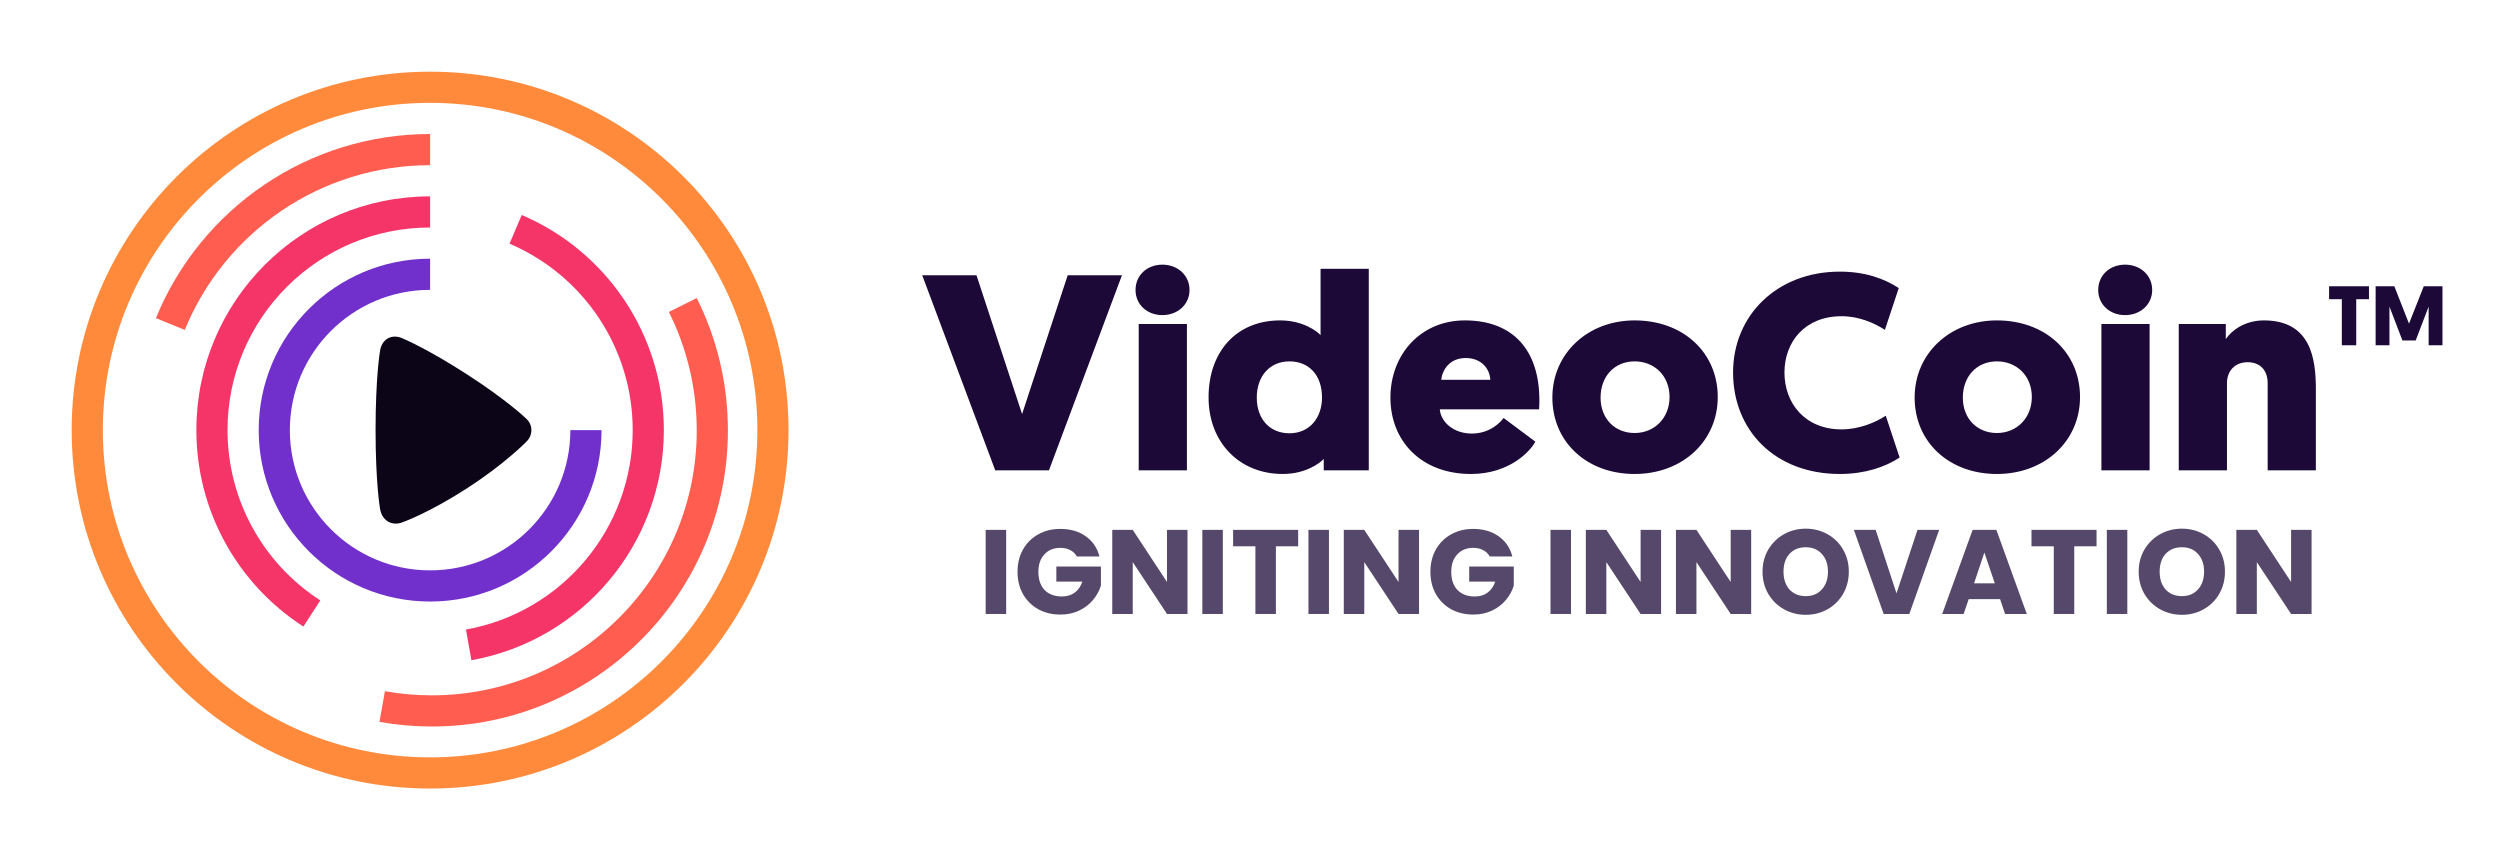
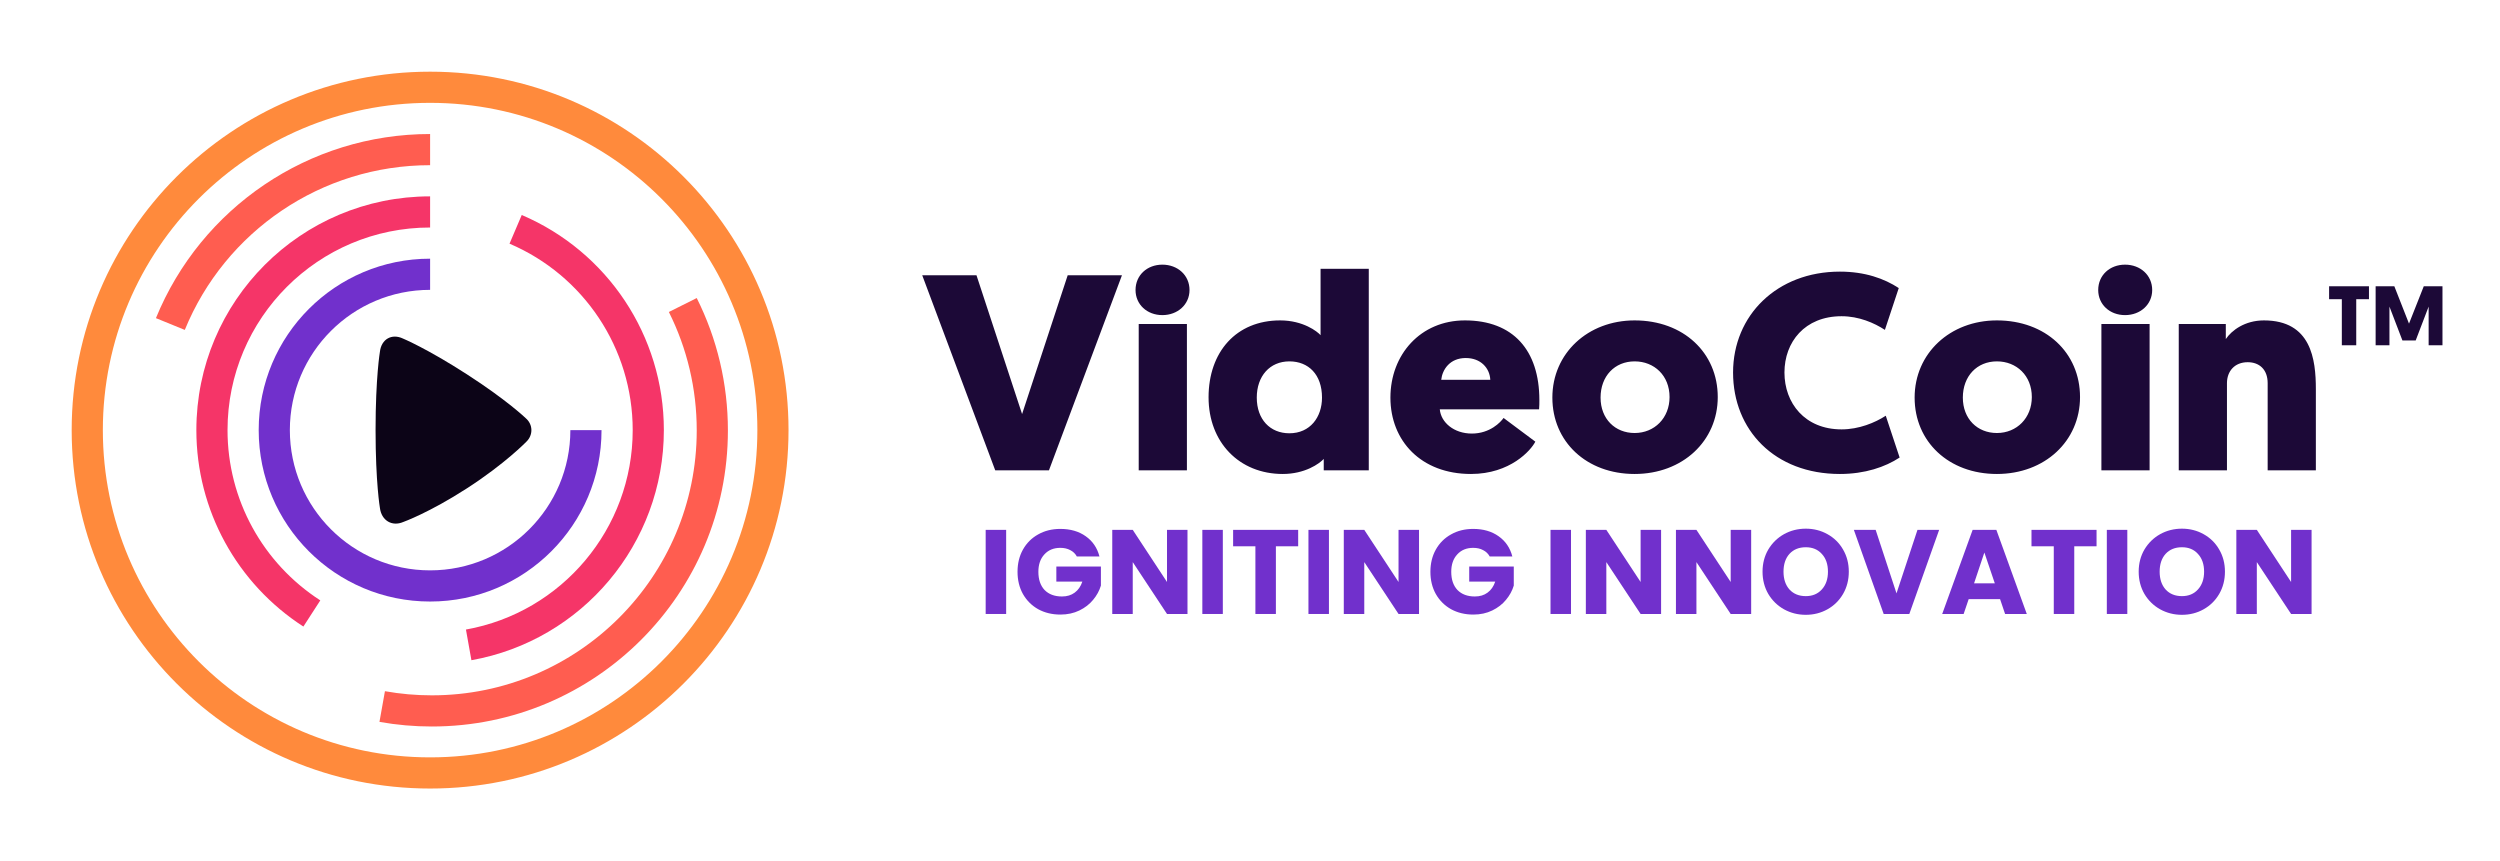
<svg xmlns="http://www.w3.org/2000/svg" width="186" height="64" viewBox="0 0 186 64" fill="none">
  <path d="M32 58.667C46.727 58.667 58.666 46.728 58.666 32C58.666 17.272 46.727 5.333 32 5.333C17.272 5.333 5.333 17.272 5.333 32C5.333 46.728 17.272 58.667 32 58.667ZM32 56.348C18.553 56.348 7.652 45.447 7.652 32C7.652 18.553 18.553 7.652 32 7.652C45.447 7.652 56.348 18.553 56.348 32C56.348 45.447 45.447 56.348 32 56.348Z" fill="#FF8A3C" />
  <path d="M51.837 22.174C53.355 25.206 54.156 28.558 54.156 32.023C54.156 44.189 44.293 54.052 32.127 54.052C30.811 54.052 29.509 53.936 28.232 53.708L28.639 51.425C29.782 51.629 30.948 51.733 32.127 51.733C43.013 51.733 51.837 42.908 51.837 32.023C51.837 28.921 51.121 25.923 49.763 23.212L51.837 22.174ZM32 9.971V12.29C23.922 12.29 16.753 17.195 13.748 24.546L11.601 23.669C14.96 15.453 22.972 9.971 32 9.971Z" fill="#FF5D50" />
  <path d="M38.818 15.996C45.177 18.708 49.391 24.966 49.391 32C49.391 40.46 43.309 47.651 35.073 49.12L34.666 46.838C41.801 45.565 47.073 39.331 47.073 32C47.073 25.904 43.42 20.48 37.908 18.129L38.818 15.996ZM32 14.609V16.927C23.676 16.927 16.928 23.676 16.928 32C16.928 37.18 19.56 41.908 23.83 44.669L22.572 46.616C17.647 43.433 14.609 37.975 14.609 32C14.609 22.395 22.395 14.609 32 14.609Z" fill="#F53568" />
  <path d="M32 19.246C24.956 19.246 19.247 24.956 19.247 32C19.247 39.044 24.956 44.754 32 44.754C39.044 44.754 44.754 39.044 44.754 32H42.435C42.435 37.763 37.763 42.435 32 42.435C26.237 42.435 21.565 37.763 21.565 32C21.565 26.237 26.237 21.565 32 21.565V19.246Z" fill="#7130CC" />
  <path fill-rule="evenodd" clip-rule="evenodd" d="M39.149 32.876C39.149 32.876 37.562 34.512 34.737 36.334C31.913 38.156 30.007 38.834 30.007 38.834C29.162 39.199 28.378 38.721 28.265 37.785C28.265 37.785 27.942 35.915 27.942 31.995C27.942 28.076 28.266 26.169 28.266 26.169C28.372 25.233 29.147 24.794 29.98 25.188C29.98 25.188 31.745 25.918 34.737 27.848C37.73 29.778 39.118 31.116 39.118 31.116C39.665 31.587 39.675 32.38 39.149 32.876Z" fill="#0C0417" />
  <path fill-rule="evenodd" clip-rule="evenodd" d="M78.041 34.995L83.474 20.478H79.437L76.043 30.805L72.65 20.478H68.613L74.046 34.995H78.041ZM88.306 24.107H84.72V34.995H88.306V24.107ZM86.481 23.444C87.619 23.444 88.5 22.656 88.5 21.577C88.5 20.478 87.619 19.69 86.481 19.69C85.343 19.69 84.484 20.478 84.484 21.577C84.484 22.656 85.343 23.444 86.481 23.444ZM98.357 29.582C98.357 27.861 97.348 26.886 95.931 26.886C94.47 26.886 93.504 27.985 93.504 29.582C93.504 31.2 94.492 32.236 95.931 32.236C97.477 32.236 98.357 31.034 98.357 29.582ZM98.486 34.995V34.144C98.164 34.497 97.09 35.264 95.437 35.264C92.194 35.264 89.917 32.9 89.917 29.561C89.917 26.181 91.979 23.838 95.243 23.838C96.961 23.838 98.014 24.667 98.25 24.937V20.001H101.837V34.995H98.486ZM114.508 30.453H107.12C107.206 31.428 108.172 32.257 109.504 32.257C110.857 32.257 111.651 31.407 111.866 31.096L114.228 32.859C113.906 33.501 112.36 35.264 109.439 35.264C105.724 35.264 103.447 32.796 103.447 29.582C103.447 26.388 105.681 23.838 108.988 23.838C112.575 23.838 114.529 26.057 114.529 29.769C114.529 29.976 114.529 30.204 114.508 30.453ZM109.053 26.637C107.871 26.637 107.313 27.488 107.227 28.255H110.878C110.835 27.384 110.169 26.637 109.053 26.637ZM115.496 29.582C115.496 26.285 118.137 23.838 121.616 23.838C125.246 23.838 127.801 26.243 127.801 29.541C127.801 32.817 125.181 35.264 121.616 35.264C118.03 35.264 115.496 32.859 115.496 29.582ZM119.082 29.582C119.082 31.158 120.156 32.216 121.616 32.216C123.098 32.216 124.215 31.096 124.215 29.541C124.215 27.944 123.077 26.886 121.616 26.886C120.134 26.886 119.082 27.985 119.082 29.582ZM136.886 35.264C138.754 35.264 140.258 34.746 141.332 34.041L140.301 30.93C139.506 31.448 138.303 31.946 137.015 31.946C134.266 31.946 132.763 29.976 132.763 27.716C132.763 25.455 134.266 23.527 137.015 23.527C138.303 23.527 139.442 24.024 140.236 24.543L141.267 21.432C140.193 20.727 138.754 20.209 136.886 20.209C132.204 20.209 128.94 23.464 128.94 27.716C128.94 31.988 132.032 35.264 136.886 35.264ZM142.448 29.582C142.448 26.285 145.09 23.838 148.569 23.838C152.199 23.838 154.754 26.243 154.754 29.541C154.754 32.817 152.134 35.264 148.569 35.264C144.983 35.264 142.448 32.859 142.448 29.582ZM146.035 29.582C146.035 31.158 147.109 32.216 148.569 32.216C150.051 32.216 151.168 31.096 151.168 29.541C151.168 27.944 150.029 26.886 148.569 26.886C147.087 26.886 146.035 27.985 146.035 29.582ZM159.93 24.107H156.344V34.995H159.93V24.107ZM158.105 23.444C159.243 23.444 160.123 22.656 160.123 21.577C160.123 20.478 159.243 19.69 158.105 19.69C156.966 19.69 156.107 20.478 156.107 21.577C156.107 22.656 156.966 23.444 158.105 23.444ZM168.714 34.995H172.3V28.96C172.3 26.741 171.957 23.838 168.435 23.838C167.017 23.838 166.029 24.584 165.6 25.227V24.107H162.099V34.995H165.686V28.504C165.686 27.633 166.244 26.948 167.232 26.948C168.091 26.948 168.714 27.488 168.714 28.504V34.995Z" fill="#1C0937" />
  <path d="M176.251 22.26H175.304V25.69H174.232V22.26H173.285V21.3H176.251V22.26ZM179.726 25.333H178.741L177.775 22.811V25.69H176.747V21.3H178.139L179.23 24.078L180.328 21.3H181.72V25.69H180.691V22.811L179.726 25.333Z" fill="#1C0937" />
-   <path d="M74.858 39.422V45.68H73.334V39.422H74.858Z" fill="#56486A" />
-   <path d="M80.116 41.401C80.003 41.193 79.84 41.036 79.626 40.929C79.418 40.816 79.171 40.76 78.886 40.76C78.393 40.76 77.997 40.923 77.7 41.25C77.403 41.571 77.255 42.001 77.255 42.542C77.255 43.119 77.409 43.57 77.718 43.897C78.033 44.218 78.464 44.378 79.011 44.378C79.385 44.378 79.7 44.283 79.955 44.093C80.217 43.903 80.407 43.63 80.526 43.273H78.592V42.15H81.907V43.567C81.794 43.947 81.601 44.301 81.328 44.628C81.061 44.955 80.719 45.219 80.303 45.421C79.887 45.623 79.418 45.724 78.895 45.724C78.277 45.724 77.724 45.59 77.237 45.323C76.755 45.05 76.378 44.672 76.105 44.191C75.837 43.71 75.704 43.16 75.704 42.542C75.704 41.924 75.837 41.374 76.105 40.893C76.378 40.406 76.755 40.029 77.237 39.761C77.718 39.488 78.268 39.351 78.886 39.351C79.635 39.351 80.264 39.532 80.775 39.895C81.292 40.257 81.634 40.76 81.8 41.401H80.116Z" fill="#56486A" />
-   <path d="M88.349 45.68H86.825L84.276 41.82V45.68H82.752V39.422H84.276L86.825 43.3V39.422H88.349V45.68Z" fill="#56486A" />
-   <path d="M90.978 39.422V45.68H89.454V39.422H90.978Z" fill="#56486A" />
-   <path d="M96.584 39.422V40.644H94.926V45.68H93.402V40.644H91.744V39.422H96.584Z" fill="#56486A" />
-   <path d="M98.873 39.422V45.68H97.349V39.422H98.873Z" fill="#56486A" />
-   <path d="M105.575 45.68H104.051L101.502 41.82V45.68H99.978V39.422H101.502L104.051 43.3V39.422H105.575V45.68Z" fill="#56486A" />
-   <path d="M110.834 41.401C110.721 41.193 110.557 41.036 110.343 40.929C110.136 40.816 109.889 40.76 109.604 40.76C109.11 40.76 108.715 40.923 108.418 41.25C108.121 41.571 107.973 42.001 107.973 42.542C107.973 43.119 108.127 43.57 108.436 43.897C108.751 44.218 109.182 44.378 109.728 44.378C110.103 44.378 110.418 44.283 110.673 44.093C110.935 43.903 111.125 43.63 111.244 43.273H109.31V42.15H112.625V43.567C112.512 43.947 112.319 44.301 112.046 44.628C111.779 44.955 111.437 45.219 111.021 45.421C110.605 45.623 110.136 45.724 109.613 45.724C108.995 45.724 108.442 45.59 107.955 45.323C107.473 45.05 107.096 44.672 106.823 44.191C106.555 43.71 106.422 43.16 106.422 42.542C106.422 41.924 106.555 41.374 106.823 40.893C107.096 40.406 107.473 40.029 107.955 39.761C108.436 39.488 108.986 39.351 109.604 39.351C110.352 39.351 110.982 39.532 111.493 39.895C112.01 40.257 112.352 40.76 112.518 41.401H110.834Z" fill="#56486A" />
-   <path d="M116.883 39.422V45.68H115.358V39.422H116.883Z" fill="#56486A" />
-   <path d="M123.585 45.68H122.061L119.511 41.82V45.68H117.987V39.422H119.511L122.061 43.3V39.422H123.585V45.68Z" fill="#56486A" />
-   <path d="M130.287 45.68H128.763L126.214 41.82V45.68H124.69V39.422H126.214L128.763 43.3V39.422H130.287V45.68Z" fill="#56486A" />
-   <path d="M134.351 45.742C133.763 45.742 133.222 45.605 132.729 45.332C132.242 45.059 131.852 44.678 131.561 44.191C131.276 43.698 131.133 43.145 131.133 42.533C131.133 41.921 131.276 41.372 131.561 40.884C131.852 40.397 132.242 40.017 132.729 39.743C133.222 39.47 133.763 39.333 134.351 39.333C134.939 39.333 135.477 39.47 135.964 39.743C136.458 40.017 136.844 40.397 137.123 40.884C137.408 41.372 137.551 41.921 137.551 42.533C137.551 43.145 137.408 43.698 137.123 44.191C136.838 44.678 136.452 45.059 135.964 45.332C135.477 45.605 134.939 45.742 134.351 45.742ZM134.351 44.352C134.85 44.352 135.248 44.185 135.546 43.852C135.849 43.52 136 43.08 136 42.533C136 41.981 135.849 41.541 135.546 41.214C135.248 40.881 134.85 40.715 134.351 40.715C133.846 40.715 133.442 40.878 133.139 41.205C132.842 41.532 132.693 41.975 132.693 42.533C132.693 43.086 132.842 43.529 133.139 43.861C133.442 44.188 133.846 44.352 134.351 44.352Z" fill="#56486A" />
-   <path d="M144.273 39.422L142.053 45.68H140.146L137.927 39.422H139.549L141.1 44.147L142.66 39.422H144.273Z" fill="#56486A" />
-   <path d="M148.805 44.574H146.47L146.095 45.68H144.5L146.764 39.422H148.529L150.793 45.68H149.179L148.805 44.574ZM148.413 43.398L147.637 41.107L146.871 43.398H148.413Z" fill="#56486A" />
-   <path d="M155.983 39.422V40.644H154.325V45.68H152.801V40.644H151.143V39.422H155.983Z" fill="#56486A" />
-   <path d="M158.272 39.422V45.68H156.748V39.422H158.272Z" fill="#56486A" />
-   <path d="M162.336 45.742C161.748 45.742 161.207 45.605 160.714 45.332C160.226 45.059 159.837 44.678 159.546 44.191C159.261 43.698 159.118 43.145 159.118 42.533C159.118 41.921 159.261 41.372 159.546 40.884C159.837 40.397 160.226 40.017 160.714 39.743C161.207 39.47 161.748 39.333 162.336 39.333C162.924 39.333 163.462 39.47 163.949 39.743C164.442 40.017 164.829 40.397 165.108 40.884C165.393 41.372 165.536 41.921 165.536 42.533C165.536 43.145 165.393 43.698 165.108 44.191C164.823 44.678 164.436 45.059 163.949 45.332C163.462 45.605 162.924 45.742 162.336 45.742ZM162.336 44.352C162.835 44.352 163.233 44.185 163.53 43.852C163.833 43.52 163.985 43.08 163.985 42.533C163.985 41.981 163.833 41.541 163.53 41.214C163.233 40.881 162.835 40.715 162.336 40.715C161.831 40.715 161.427 40.878 161.124 41.205C160.827 41.532 160.678 41.975 160.678 42.533C160.678 43.086 160.827 43.529 161.124 43.861C161.427 44.188 161.831 44.352 162.336 44.352Z" fill="#56486A" />
-   <path d="M171.981 45.68H170.457L167.908 41.82V45.68H166.384V39.422H167.908L170.457 43.3V39.422H171.981V45.68Z" fill="#56486A" />
+   <path d="M74.858 39.422V45.68H73.334V39.422H74.858Z" fill="#7130CC" />
+   <path d="M80.116 41.401C80.003 41.193 79.84 41.036 79.626 40.929C79.418 40.816 79.171 40.76 78.886 40.76C78.393 40.76 77.997 40.923 77.7 41.25C77.403 41.571 77.255 42.001 77.255 42.542C77.255 43.119 77.409 43.57 77.718 43.897C78.033 44.218 78.464 44.378 79.011 44.378C79.385 44.378 79.7 44.283 79.955 44.093C80.217 43.903 80.407 43.63 80.526 43.273H78.592V42.15H81.907V43.567C81.794 43.947 81.601 44.301 81.328 44.628C81.061 44.955 80.719 45.219 80.303 45.421C79.887 45.623 79.418 45.724 78.895 45.724C78.277 45.724 77.724 45.59 77.237 45.323C76.755 45.05 76.378 44.672 76.105 44.191C75.837 43.71 75.704 43.16 75.704 42.542C75.704 41.924 75.837 41.374 76.105 40.893C76.378 40.406 76.755 40.029 77.237 39.761C77.718 39.488 78.268 39.351 78.886 39.351C79.635 39.351 80.264 39.532 80.775 39.895C81.292 40.257 81.634 40.76 81.8 41.401H80.116Z" fill="#7130CC" />
+   <path d="M88.349 45.68H86.825L84.276 41.82V45.68H82.752V39.422H84.276L86.825 43.3V39.422H88.349V45.68Z" fill="#7130CC" />
+   <path d="M90.978 39.422V45.68H89.454V39.422H90.978Z" fill="#7130CC" />
+   <path d="M96.584 39.422V40.644H94.926V45.68H93.402V40.644H91.744V39.422H96.584Z" fill="#7130CC" />
+   <path d="M98.873 39.422V45.68H97.349V39.422H98.873Z" fill="#7130CC" />
+   <path d="M105.575 45.68H104.051L101.502 41.82V45.68H99.978V39.422H101.502L104.051 43.3V39.422H105.575V45.68Z" fill="#7130CC" />
+   <path d="M110.834 41.401C110.721 41.193 110.557 41.036 110.343 40.929C110.136 40.816 109.889 40.76 109.604 40.76C109.11 40.76 108.715 40.923 108.418 41.25C108.121 41.571 107.973 42.001 107.973 42.542C107.973 43.119 108.127 43.57 108.436 43.897C108.751 44.218 109.182 44.378 109.728 44.378C110.103 44.378 110.418 44.283 110.673 44.093C110.935 43.903 111.125 43.63 111.244 43.273H109.31V42.15H112.625V43.567C112.512 43.947 112.319 44.301 112.046 44.628C111.779 44.955 111.437 45.219 111.021 45.421C110.605 45.623 110.136 45.724 109.613 45.724C108.995 45.724 108.442 45.59 107.955 45.323C107.473 45.05 107.096 44.672 106.823 44.191C106.555 43.71 106.422 43.16 106.422 42.542C106.422 41.924 106.555 41.374 106.823 40.893C107.096 40.406 107.473 40.029 107.955 39.761C108.436 39.488 108.986 39.351 109.604 39.351C110.352 39.351 110.982 39.532 111.493 39.895C112.01 40.257 112.352 40.76 112.518 41.401H110.834Z" fill="#7130CC" />
+   <path d="M116.883 39.422V45.68H115.358V39.422H116.883Z" fill="#7130CC" />
+   <path d="M123.585 45.68H122.061L119.511 41.82V45.68H117.987V39.422H119.511L122.061 43.3V39.422H123.585V45.68Z" fill="#7130CC" />
+   <path d="M130.287 45.68H128.763L126.214 41.82V45.68H124.69V39.422H126.214L128.763 43.3V39.422H130.287V45.68Z" fill="#7130CC" />
+   <path d="M134.351 45.742C133.763 45.742 133.222 45.605 132.729 45.332C132.242 45.059 131.852 44.678 131.561 44.191C131.276 43.698 131.133 43.145 131.133 42.533C131.133 41.921 131.276 41.372 131.561 40.884C131.852 40.397 132.242 40.017 132.729 39.743C133.222 39.47 133.763 39.333 134.351 39.333C134.939 39.333 135.477 39.47 135.964 39.743C136.458 40.017 136.844 40.397 137.123 40.884C137.408 41.372 137.551 41.921 137.551 42.533C137.551 43.145 137.408 43.698 137.123 44.191C136.838 44.678 136.452 45.059 135.964 45.332C135.477 45.605 134.939 45.742 134.351 45.742ZM134.351 44.352C134.85 44.352 135.248 44.185 135.546 43.852C135.849 43.52 136 43.08 136 42.533C136 41.981 135.849 41.541 135.546 41.214C135.248 40.881 134.85 40.715 134.351 40.715C133.846 40.715 133.442 40.878 133.139 41.205C132.842 41.532 132.693 41.975 132.693 42.533C132.693 43.086 132.842 43.529 133.139 43.861C133.442 44.188 133.846 44.352 134.351 44.352Z" fill="#7130CC" />
+   <path d="M144.273 39.422L142.053 45.68H140.146L137.927 39.422H139.549L141.1 44.147L142.66 39.422H144.273Z" fill="#7130CC" />
+   <path d="M148.805 44.574H146.47L146.095 45.68H144.5L146.764 39.422H148.529L150.793 45.68H149.179L148.805 44.574ZM148.413 43.398L147.637 41.107L146.871 43.398H148.413Z" fill="#7130CC" />
+   <path d="M155.983 39.422V40.644H154.325V45.68H152.801V40.644H151.143V39.422H155.983Z" fill="#7130CC" />
+   <path d="M158.272 39.422V45.68H156.748V39.422H158.272Z" fill="#7130CC" />
+   <path d="M162.336 45.742C161.748 45.742 161.207 45.605 160.714 45.332C160.226 45.059 159.837 44.678 159.546 44.191C159.261 43.698 159.118 43.145 159.118 42.533C159.118 41.921 159.261 41.372 159.546 40.884C159.837 40.397 160.226 40.017 160.714 39.743C161.207 39.47 161.748 39.333 162.336 39.333C162.924 39.333 163.462 39.47 163.949 39.743C164.442 40.017 164.829 40.397 165.108 40.884C165.393 41.372 165.536 41.921 165.536 42.533C165.536 43.145 165.393 43.698 165.108 44.191C164.823 44.678 164.436 45.059 163.949 45.332C163.462 45.605 162.924 45.742 162.336 45.742ZM162.336 44.352C162.835 44.352 163.233 44.185 163.53 43.852C163.833 43.52 163.985 43.08 163.985 42.533C163.985 41.981 163.833 41.541 163.53 41.214C163.233 40.881 162.835 40.715 162.336 40.715C161.831 40.715 161.427 40.878 161.124 41.205C160.827 41.532 160.678 41.975 160.678 42.533C160.678 43.086 160.827 43.529 161.124 43.861C161.427 44.188 161.831 44.352 162.336 44.352Z" fill="#7130CC" />
+   <path d="M171.981 45.68H170.457L167.908 41.82V45.68H166.384V39.422H167.908L170.457 43.3V39.422H171.981V45.68Z" fill="#7130CC" />
</svg>
